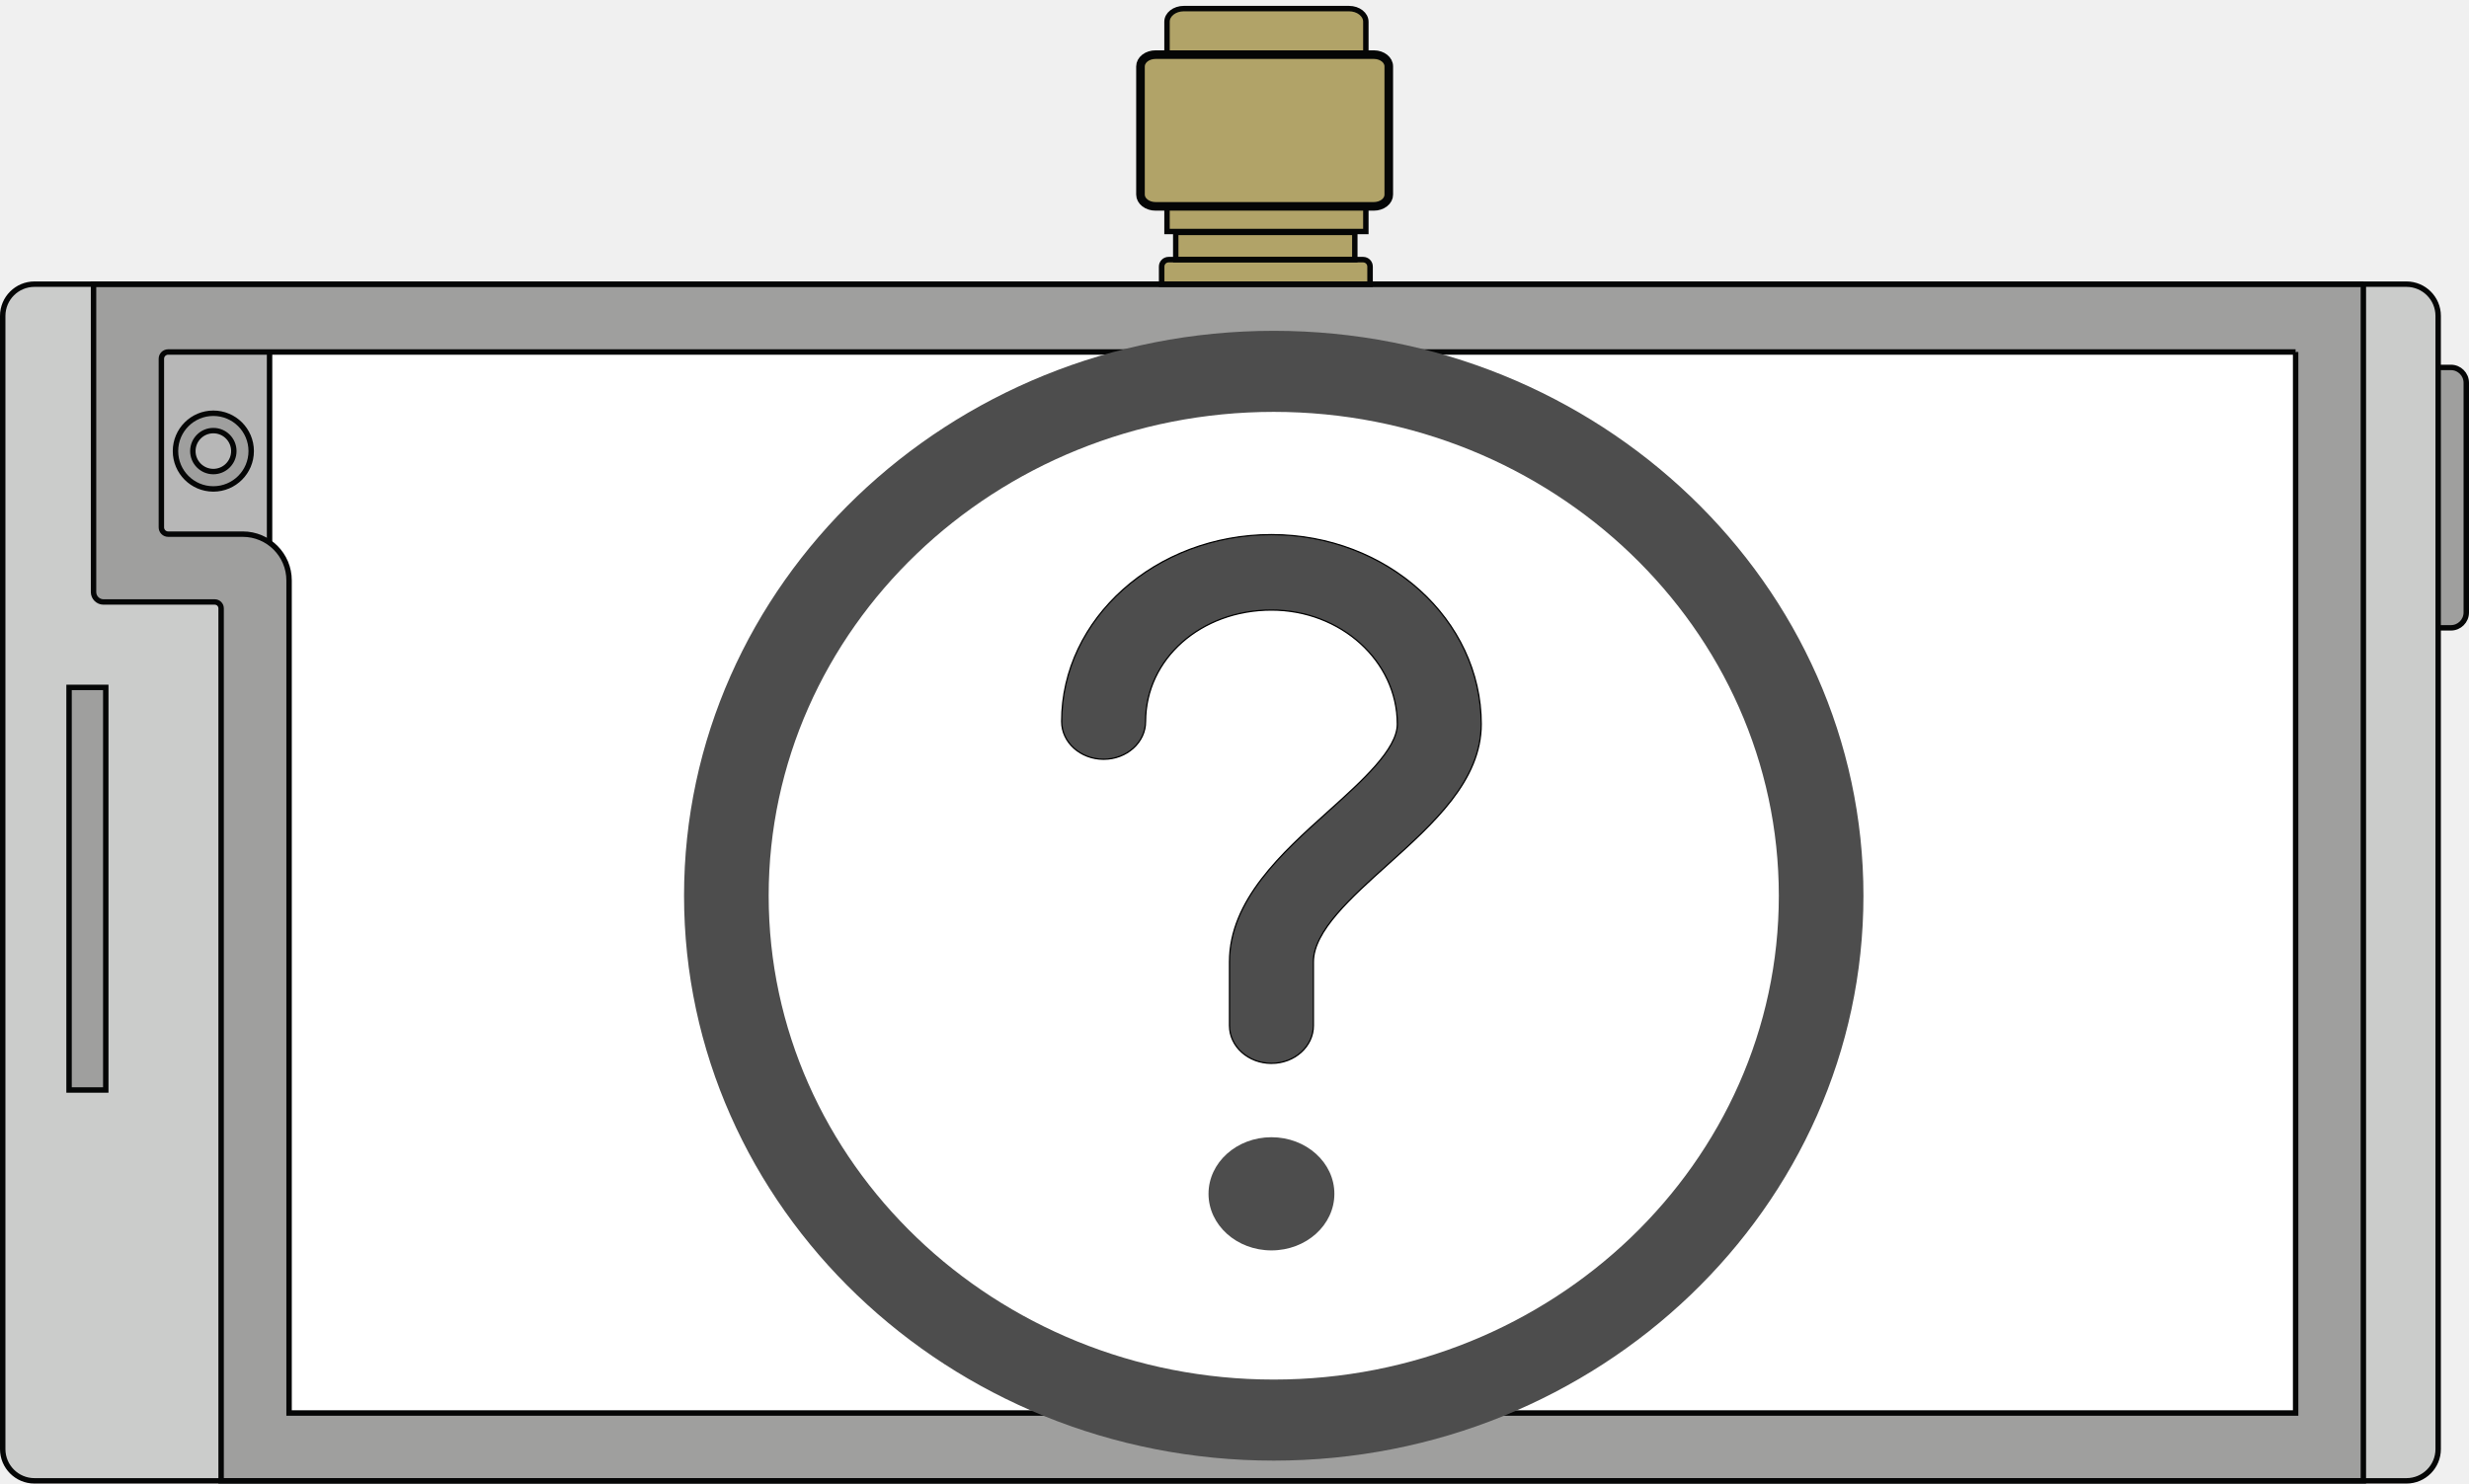
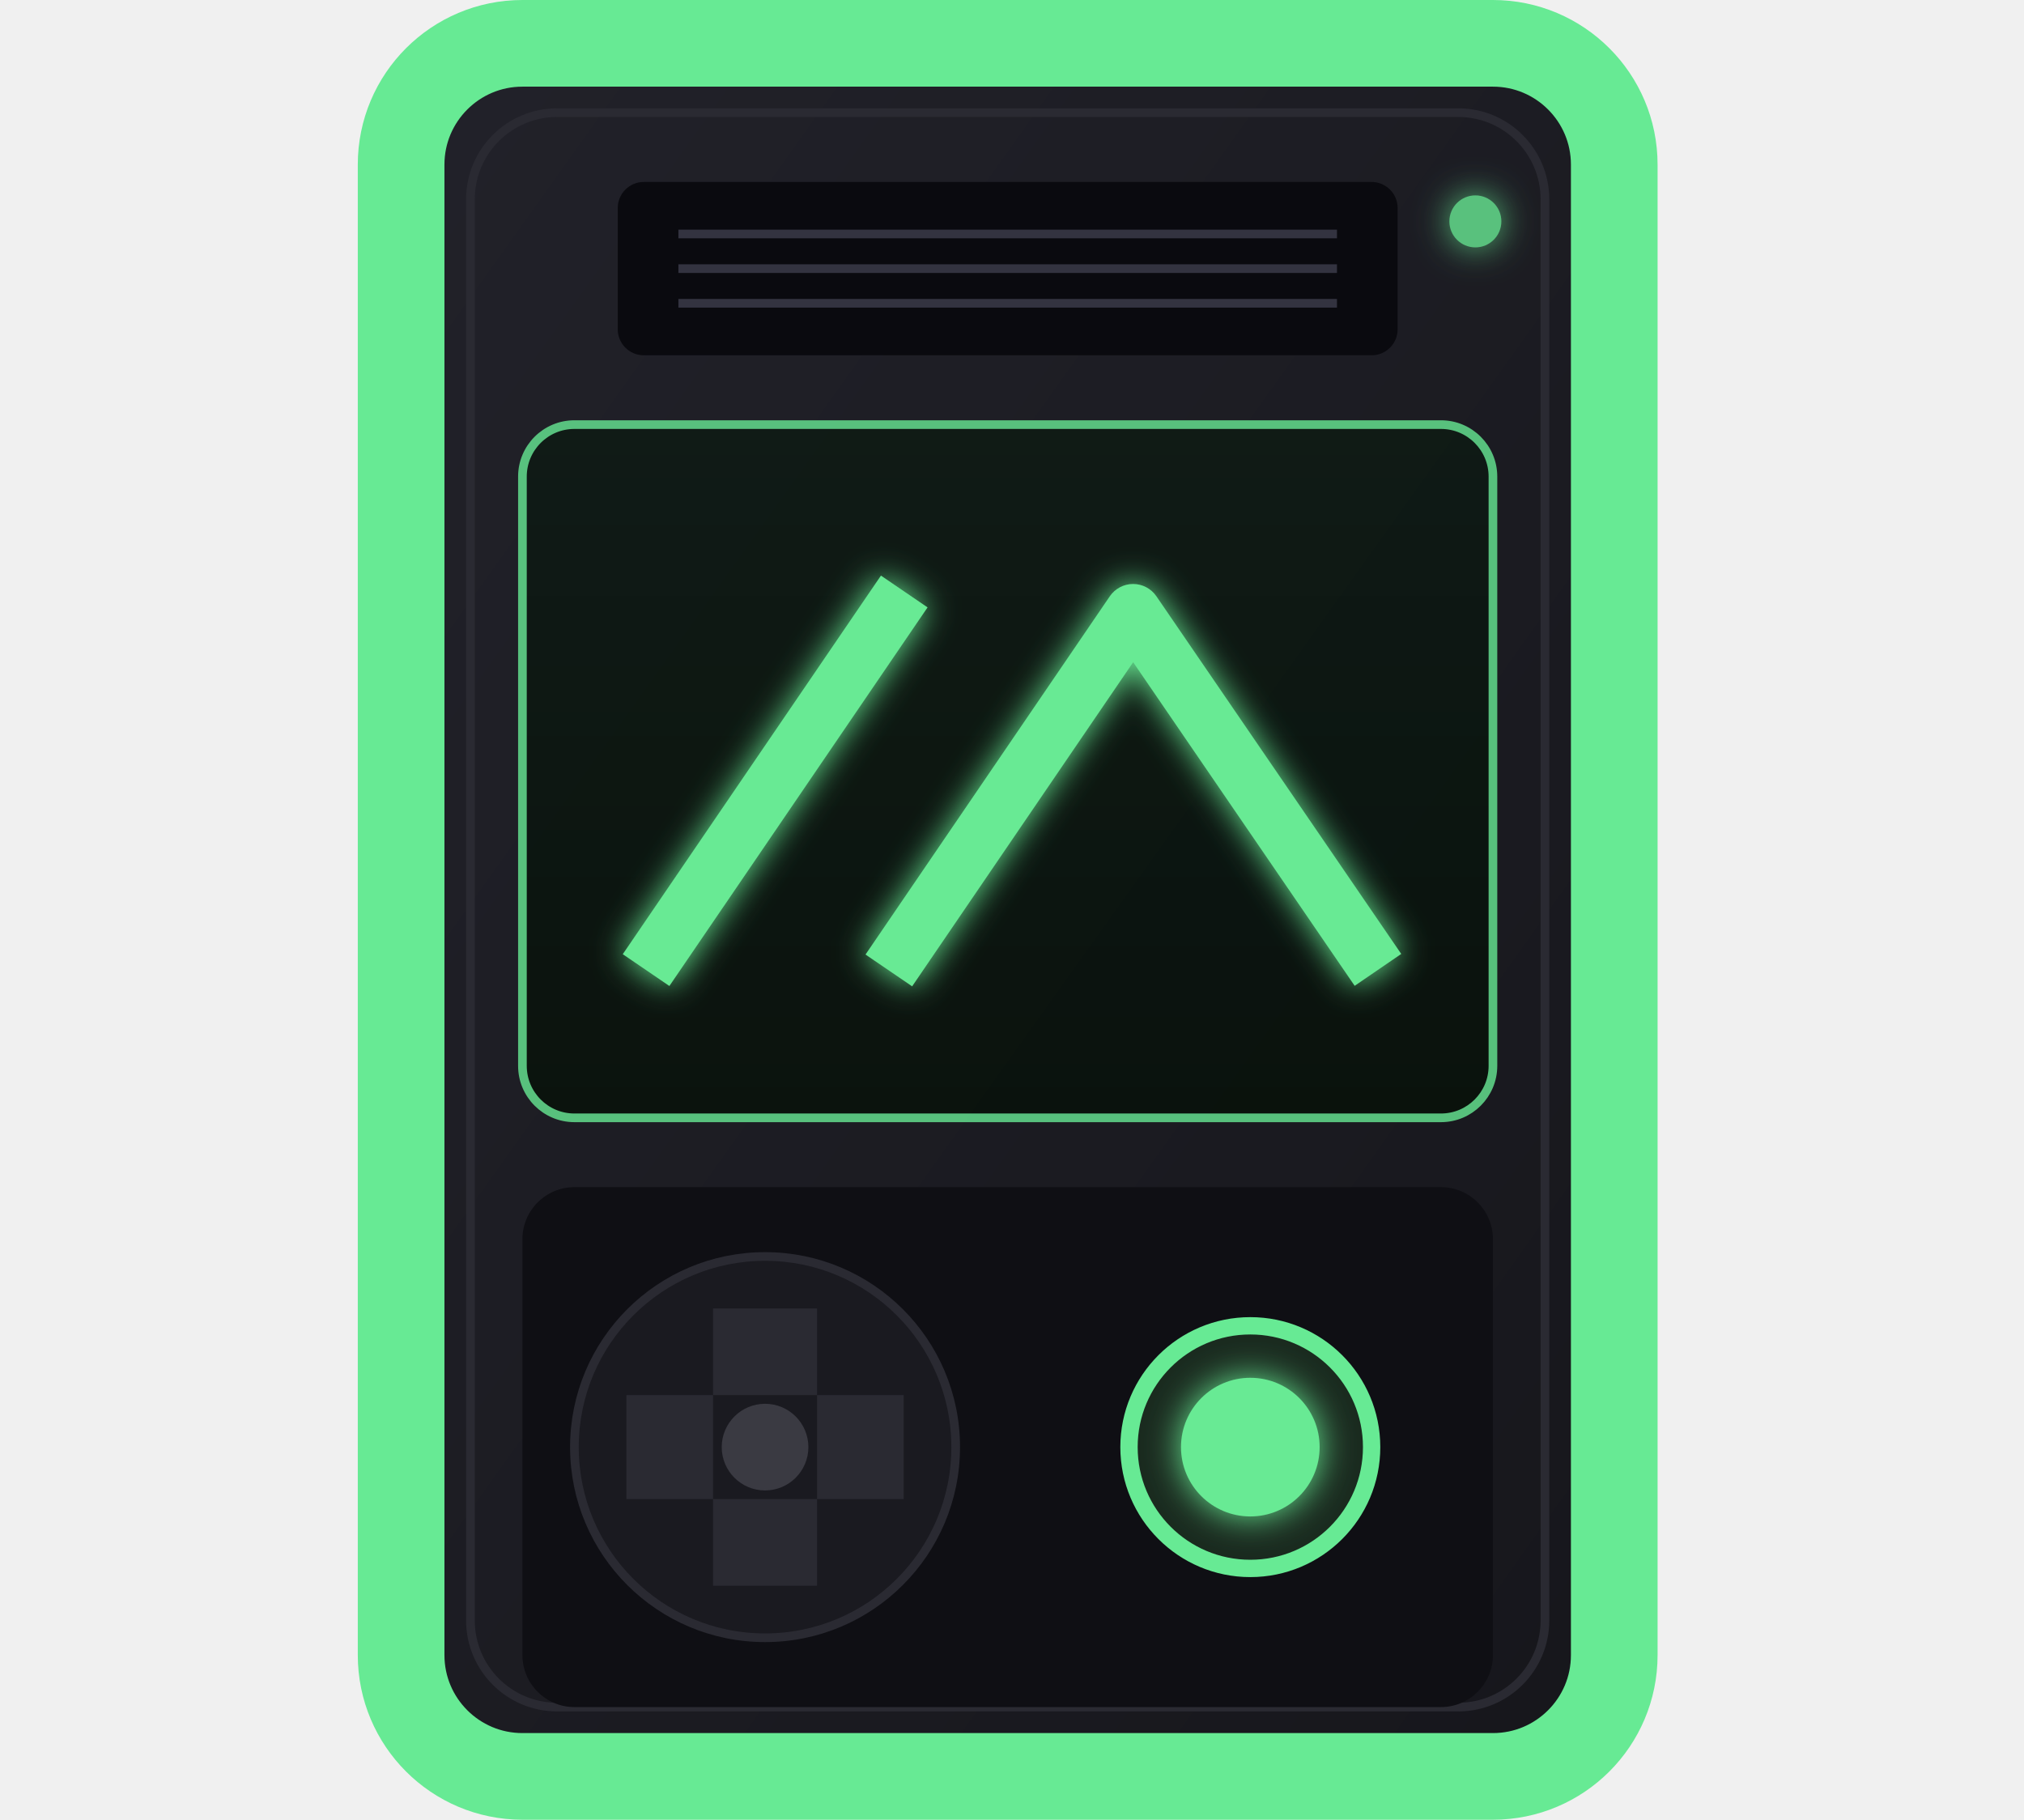
- <svg xmlns="http://www.w3.org/2000/svg" class="svg-icon" style="overflow:hidden;fill:currentColor" viewBox="0 0 909.88 546.855" version="1.1" id="svg3" xml:space="preserve" width="909.88" height="546.855">
-   <defs id="defs3">
-     <style id="style1">.cls-1{fill:#383838;}.cls-2{fill:#9f9f9e;}.cls-3{fill:#cbcccb;}.cls-4{fill:#b7b7b7;}.cls-5{fill:#353535;}.cls-6{fill:#b1a368;}.cls-7{fill:#2c2d2d;}.cls-10,.cls-11,.cls-8,.cls-9{fill:none;stroke:#050606;}.cls-10,.cls-11,.cls-8{stroke-miterlimit:10;}.cls-8,.cls-9{stroke-width:2px;}.cls-9{stroke-linecap:round;stroke-linejoin:round;}.cls-10{stroke-width:2.04px;}.cls-11{stroke-width:1.99px;}.cls-12{fill:#c08c2d;}.cls-13{fill:#af7a2b;}</style>
+ <svg xmlns="http://www.w3.org/2000/svg" viewBox="0 0 233.576 210" fill="none" version="1.1" id="svg22" width="233.576" height="210">
+   <defs id="defs6">
+     <linearGradient id="bodyGrad" x1="29.58" y1="34.651" x2="207.063" y2="212.134" gradientTransform="matrix(0.8451542,0,0,1.183216,16.28954,-41)" gradientUnits="userSpaceOnUse">
+       <stop offset="0%" style="stop-color:#22222a" id="stop2" />
+       <stop offset="100%" style="stop-color:#16161b" id="stop3" />
+     </linearGradient>
+     <linearGradient id="screenGrad" x1="36.829" y1="105.711" x2="36.829" y2="201.382" gradientTransform="matrix(1.181127,0,0,0.8466488,16.28954,-41)" gradientUnits="userSpaceOnUse">
+       <stop offset="0%" style="stop-color:#0c1a12" id="stop4" />
+       <stop offset="100%" style="stop-color:#061008" id="stop5" />
+     </linearGradient>
+     <filter id="glow" x="-0.8" y="-0.8" width="2.6" height="2.6">
+       <feGaussianBlur stdDeviation="2" result="coloredBlur" id="feGaussianBlur5" />
+       <feMerge id="feMerge6">
+         <feMergeNode in="coloredBlur" id="feMergeNode5" />
+         <feMergeNode in="SourceGraphic" id="feMergeNode6" />
+       </feMerge>
+     </filter>
  </defs>
-   <g id="Layer_7" data-name="Layer 7" transform="translate(-646.6554,-758.0594)">
-     <path class="cls-2" fill="#9f9f9e" d="m 1545.175,893.495 h 4.69 a 5.67,5.67 0 0 1 5.67,5.67 v 84.65 a 5.67,5.67 0 0 1 -5.67,5.67 h -4.69" id="path1-4" />
-     <rect class="cls-3" fill="#cbcccb" x="647.655" y="862.805" width="897.52" height="441.11" rx="11.7" id="rect2" />
-     <path class="cls-2" fill="#9f9f9e" d="m 681.125,862.805 v 113.48 a 3.67,3.67 0 0 0 3.67,3.67 h 41 a 2.35,2.35 0 0 1 2.35,2.35 V 1303.915 H 1517.605 V 862.805 Z M 1492.645,1278.915 H 753.185 V 972.015 a 17.06,17.06 0 0 0 -17.06,-17.06 h -27.5 a 2.5,2.5 0 0 1 -2.5,-2.5 v -62.15 a 2.5,2.5 0 0 1 2.5,-2.5 h 784 z" id="path2-7" />
-     <path class="cls-3" fill="#cbcccb" d="M 1492.645,887.805 V 1278.915 H 753.185 V 972.015 a 17,17 0 0 0 -7.2,-13.92 v -70.29 z" id="path3-7" style="fill:#ffffff" />
-     <path class="cls-4" fill="#b7b7b7" d="m 745.985,887.805 v 70.29 a 17,17 0 0 0 -9.86,-3.14 h -27.5 a 2.5,2.5 0 0 1 -2.5,-2.5 v -62.15 a 2.5,2.5 0 0 1 2.5,-2.5 z" id="path4" />
-     <rect class="cls-2" fill="#9f9f9e" x="672.105" y="1011.445" width="13.53" height="148.4" id="rect4" />
-     <path class="cls-6" fill="#b1a368" d="m 1077.292,853.765 h 71.71 a 2.55,2.55 0 0 1 2.55,2.55 v 6.48 h -76.8 v -6.48 a 2.55,2.55 0 0 1 2.54,-2.55 z" id="path7" />
-     <path class="cls-8" stroke-width="2px" d="m 1082.92,761.226 h 60.884 a 6.196,4.845 0 0 1 6.196,4.845 v 77.326 h -73.275 v -77.326 a 6.196,4.845 0 0 1 6.196,-4.845 z" id="path39" style="fill:#b1a368" />
-     <rect class="cls-8" stroke-width="2px" x="1066.983" y="778.199" width="91.505" height="55.957" rx="5.551" id="rect39" style="fill:#b1a368" />
-     <path class="cls-2" fill="#9f9f9e" d="m 1158.452,782.54 v 47.247 a 5.515,4.313 0 0 1 -5.551,4.341 h -80.367 a 5.551,4.341 0 0 1 -5.587,-4.341 v -47.247 a 5.551,4.341 0 0 1 5.587,-4.341 h 80.51 a 5.515,4.313 0 0 1 5.408,4.341 z" id="path41-4" style="fill:none;stroke:#050606;stroke-width:3.167;stroke-miterlimit:10" />
-     <rect class="cls-6" fill="#b1a368" x="1079.942" y="843.735" width="65.99" height="10.03" id="rect8" />
-     <path class="cls-8" stroke-width="2px" d="M 1492.645,887.805 V 1278.915 H 753.185 V 972.015 a 17.06,17.06 0 0 0 -17.06,-17.06 h -27.5 a 2.5,2.5 0 0 1 -2.5,-2.5 v -62.15 a 2.5,2.5 0 0 1 2.5,-2.5 h 784 m 25,-25 H 681.125 v 113.48 a 3.68,3.68 0 0 0 3.67,3.67 h 41 a 2.35,2.35 0 0 1 2.35,2.35 V 1303.915 H 1517.605 V 862.805 Z" id="path10" />
-     <line class="cls-8" stroke-width="2px" x1="745.995" y1="958.095" x2="745.995" y2="887.805" id="line10" />
-     <rect class="cls-8" stroke-width="2px" x="672.105" y="1011.445" width="13.53" height="148.4" id="rect11" />
-     <path class="cls-8" stroke-width="2px" d="m 1545.175,893.495 h 4.69 a 5.67,5.67 0 0 1 5.67,5.67 v 84.65 a 5.67,5.67 0 0 1 -5.67,5.67 h -4.69" id="path14" />
-     <path class="cls-10" stroke-width="2.04px" d="m 1077.292,853.765 h 71.71 a 2.55,2.55 0 0 1 2.55,2.55 v 6.48 h -76.8 v -6.48 a 2.55,2.55 0 0 1 2.54,-2.55 z" id="path16" />
-     <rect class="cls-11" stroke-width="1.99px" x="1079.942" y="843.735" width="65.99" height="10.03" id="rect17" />
-     <path class="cls-2" fill="#9f9f9e" d="m 725.275,910.385 a 14,14 0 1 0 14,14 13.95,13.95 0 0 0 -14,-14 z m 0,21.5 a 7.55,7.55 0 1 1 7.54,-7.55 7.55,7.55 0 0 1 -7.54,7.55 z" id="path19" />
-     <circle class="cls-8" stroke-width="2px" cx="725.275" cy="924.335" r="7.55" id="circle19" />
-     <circle class="cls-8" stroke-width="2px" cx="725.275" cy="924.335" r="13.95" id="circle20" />
-     <path d="m 445.363,440.054 c 0,11.52 10.384,20.859 23.193,20.859 12.809,0 23.193,-9.339 23.193,-20.859 0,-11.52 -10.384,-20.859 -23.193,-20.859 -12.809,0 -23.193,9.339 -23.193,20.859 z" fill="#ccc" id="path1" style="overflow:hidden;fill:#4d4d4d;stroke-width:0.458" transform="translate(646.6554,758.0594)" />
-     <path d="m 469.403,538.401 c -119.834,0 -217.316,-93.406 -217.316,-208.231 0,-114.824 97.482,-208.231 217.316,-208.231 119.834,0 217.316,93.406 217.316,208.231 0,114.824 -97.482,208.231 -217.316,208.231 z m 0,-386.581 c -102.635,0 -186.131,80.006 -186.131,178.35 0,98.329 83.496,178.35 186.131,178.35 102.62,0 186.132,-80.02 186.132,-178.35 0,-98.344 -83.512,-178.35 -186.132,-178.35 z" fill="#ccc" id="path2" style="overflow:hidden;fill:#4d4d4d;stroke-width:0.475" transform="translate(646.6554,758.0594)" />
-     <path d="m 468.556,391.967 c -8.536,0 -15.462,-6.23 -15.462,-13.905 v -23.515 c 0,-22.75 19.327,-40.132 36.397,-55.47 12.508,-11.264 25.451,-22.889 25.451,-32.164 0,-23.181 -20.812,-42.037 -46.386,-42.037 -26.007,0 -46.386,18.05 -46.386,41.092 0,7.676 -6.927,13.905 -15.462,13.905 -8.536,0 -15.462,-6.23 -15.462,-13.906 0,-37.99 34.68,-68.903 77.31,-68.903 42.63,0 77.31,31.33 77.31,69.849 0,20.817 -17.549,36.586 -34.511,51.841 -13.452,12.07 -27.336,24.558 -27.336,35.779 v 23.515 c 0,7.676 -6.927,13.92 -15.463,13.92 z" fill="#ccc" id="path3" style="overflow:hidden;fill:#4d4d4d;stroke-width:0.458;stroke:#000000;stroke-opacity:1" transform="translate(646.6554,758.0594)" />
-     <rect class="cls-8" stroke-width="2px" x="647.655" y="862.805" width="897.52" height="441.11" rx="11.7" id="rect28" />
+   <rect x="46.29" y="5" width="140" height="200" rx="14" fill="url(#bodyGrad)" stroke="#67ea94" stroke-width="10" stroke-linecap="round" stroke-linejoin="round" id="rect6" style="fill:url(#bodyGrad)" />
+   <rect x="54.29" y="13" width="124" height="184" rx="10" fill="none" stroke="#2a2a32" stroke-width="1" id="rect7" />
+   <rect x="71.29" y="21" width="90" height="20" rx="3" fill="#0a0a0f" id="rect8" />
+   <g stroke="#333340" stroke-width="1" id="g10" transform="translate(16.28954,-41)">
+     <line x1="62" y1="68" x2="138" y2="68" id="line8" />
+     <line x1="62" y1="72" x2="138" y2="72" id="line9" />
+     <line x1="62" y1="76" x2="138" y2="76" id="line10" />
  </g>
-   <path style="fill:#ffffff;fill-opacity:0;stroke-width:0.92" d="m 107.418,363.034 -0.238,-156.305 -2.99,-3.721 -2.99,-3.721 v -34.094 -34.094 l 150.65,0.048 150.65,0.048 -8.28,3.069 c -19.315,7.16 -34.462,14.825 -50.217,25.41 -50.576,33.982 -84.357,88.87 -91.062,147.96 -1.433,12.633 -0.635,44.702 1.388,55.764 7.762,42.443 25.984,77.927 55.678,108.42 17.378,17.846 33.99,30.299 55.429,41.553 l 11.305,5.934 -134.542,0.017 -134.542,0.017 z" id="path11" />
-   <path style="fill:#ffffff;fill-opacity:0;stroke-width:0.92" d="m 107.418,363.034 -0.238,-156.305 -2.99,-3.721 -2.99,-3.721 v -34.094 -34.094 l 150.65,0.048 150.65,0.048 -8.28,3.069 c -19.315,7.16 -34.462,14.825 -50.217,25.41 -50.576,33.982 -84.357,88.87 -91.062,147.96 -1.433,12.633 -0.635,44.702 1.388,55.764 7.762,42.443 25.984,77.927 55.678,108.42 17.378,17.846 33.99,30.299 55.429,41.553 l 11.305,5.934 -134.542,0.017 -134.542,0.017 z" id="path12" />
-   <path style="fill:#ffffff;fill-opacity:0;stroke-width:0.92" d="m 107.418,363.034 -0.238,-156.305 -2.99,-3.721 -2.99,-3.721 v -34.094 -34.094 l 150.65,0.048 150.65,0.048 -8.28,3.069 c -19.315,7.16 -34.462,14.825 -50.217,25.41 -50.576,33.982 -84.357,88.87 -91.062,147.96 -1.433,12.633 -0.635,44.702 1.388,55.764 7.762,42.443 25.984,77.927 55.678,108.42 17.378,17.846 33.99,30.299 55.429,41.553 l 11.305,5.934 -134.542,0.017 -134.542,0.017 z" id="path13" />
+   <rect x="60.29" y="49" width="112" height="80" rx="6" fill="url(#screenGrad)" stroke="#67ea94" stroke-width="1" opacity="0.8" id="rect10" style="fill:url(#screenGrad)" />
+   <g transform="matrix(0.95,0,0,0.95,69.28954,64)" filter="url(#glow)" id="g14">
+     <g transform="matrix(0.802386,0,0,0.460028,-421.748,-122.127)" id="g13">
+       <g transform="matrix(0.579082,0,0,1.01004,460.975,-39.6867)" id="g11">
+         <path d="m 250.908,330.267 -57.782,84.738 -12.188,-8.311 63.864,-93.657 c 1.372,-2.013 3.651,-3.218 6.087,-3.221 2.437,-0.002 4.717,1.199 6.093,3.21 l 64.012,93.51 -12.173,8.333 z" fill="#67ea94" id="path10" />
+       </g>
+       <g transform="matrix(0.582378,0,0,1.01579,485.019,-211.182)" id="g12">
+         <path d="m 87.642,581.398 67.115,-98.421 -12.119,-8.264 -67.115,98.421 z" fill="#67ea94" id="path11" />
+       </g>
+     </g>
+   </g>
+   <rect x="60.29" y="137" width="112" height="60" rx="6" fill="#0f0f14" id="rect14" />
+   <g transform="translate(88.28954,167)" id="g17">
+     <circle cx="0" cy="0" r="22" fill="#1a1a20" stroke="#2a2a32" stroke-width="1" id="circle14" />
+     <path d="M -6,-16 H 6 V -6 H -6 Z" fill="#2a2a32" rx="1" id="path14" />
+     <path d="M -6,6 H 6 V 16 H -6 Z" fill="#2a2a32" rx="1" id="path15" />
+     <path d="M -16,-6 H -6 V 6 h -10 z" fill="#2a2a32" rx="1" id="path16" />
+     <path d="M 6,-6 H 16 V 6 H 6 Z" fill="#2a2a32" rx="1" id="path17" />
+     <circle cx="0" cy="0" r="5" fill="#3a3a42" id="circle17" />
+   </g>
+   <circle cx="144.29" cy="167" r="14" fill="#1a2a1f" stroke="#67ea94" stroke-width="2" id="circle18" />
+   <circle cx="144.29" cy="167" r="8" fill="#67ea94" filter="url(#glow)" id="circle19" />
+   <circle cx="170.262" cy="25.548" r="3" fill="#67ea94" opacity="0.8" filter="url(#glow)" id="circle20" />
</svg>
